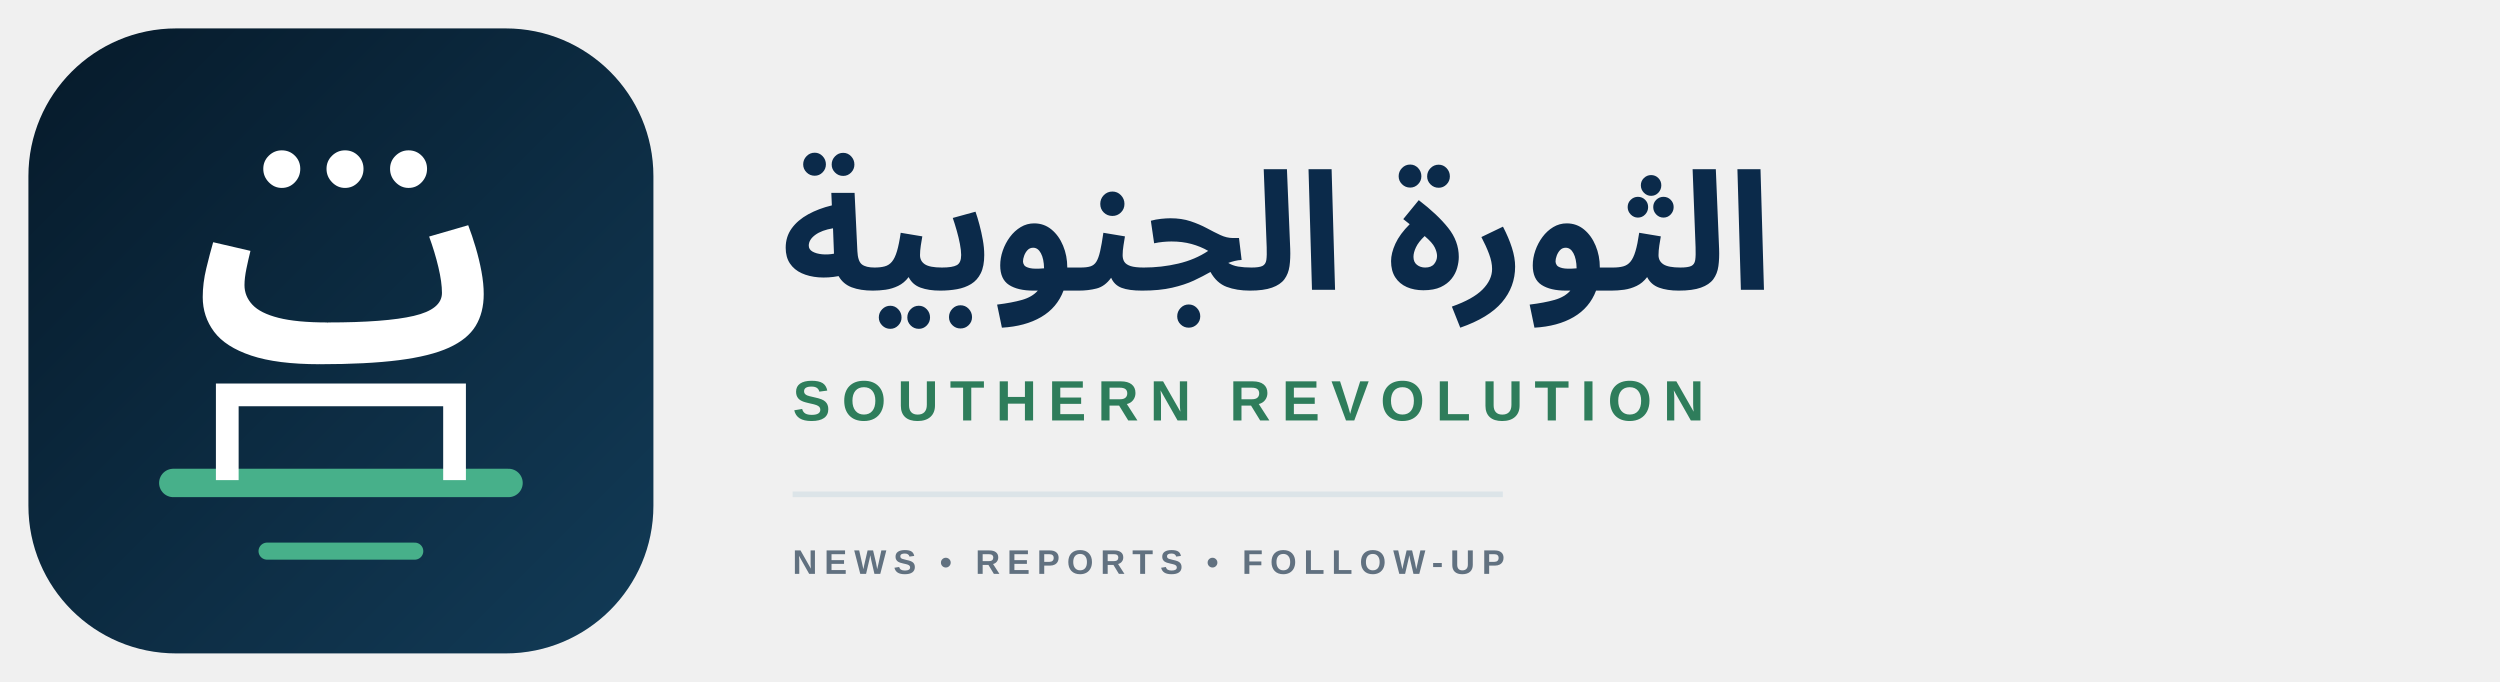
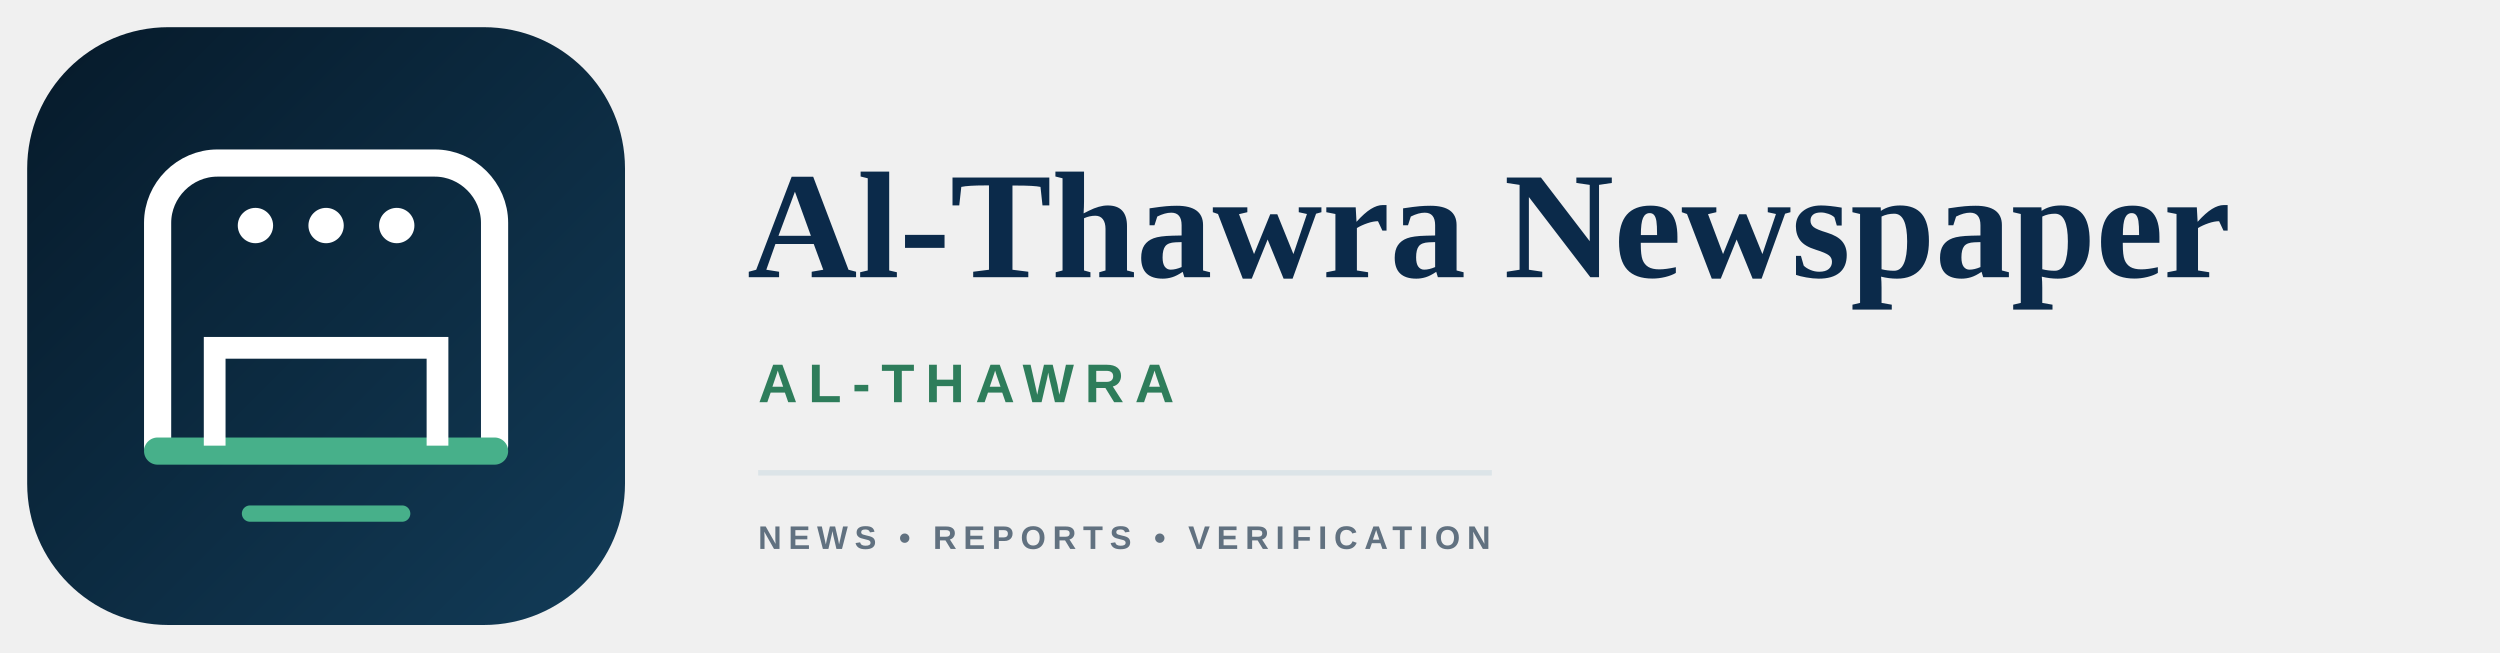
- <svg xmlns="http://www.w3.org/2000/svg" width="880" height="240" viewBox="0 0 880 240" role="img" aria-label="صحيفة الثورة الجنوبية">
+ <svg xmlns="http://www.w3.org/2000/svg" width="920" height="240" viewBox="0 0 920 240" role="img" aria-label="Al-Thawra Newspaper">
  <defs>
    <linearGradient id="g" x1="0" y1="0" x2="1" y2="1">
      <stop stop-color="#061A2A" />
      <stop offset="1" stop-color="#123B57" />
    </linearGradient>
  </defs>
  <rect x="10" y="10" width="220" height="220" rx="52" fill="url(#g)" />
-   <path d="M424 -21Q281 -21 194.5 8.0Q108 37 70.0 88.0Q32 139 32 204Q32 251 44.0 300.5Q56 350 67 388L192 359Q185 331 178.5 299.5Q172 268 172 244Q172 207 198.5 178.5Q225 150 286.0 134.5Q347 119 450 119V116L451 119Q645 119 739.5 141.0Q834 163 834 218Q834 254 822.0 304.5Q810 355 791 407L922 445Q935 411 947.0 370.5Q959 330 966.5 289.5Q974 249 974 214Q974 152 947.0 107.5Q920 63 857.5 34.5Q795 6 689.0 -7.5Q583 -21 425 -21V-20ZM509 570Q484 570 465.5 589.0Q447 608 447 634Q447 660 465.5 678.0Q484 696 509 696Q535 696 553 678.0Q571 660 571 634Q571 608 553 589.0Q535 570 509 570ZM297 570Q272 570 253.5 589.0Q235 608 235 634Q235 660 253.5 678.0Q272 696 297 696Q323 696 341 678.0Q359 660 359 634Q359 608 341 589.0Q323 570 297 570ZM722 570Q697 570 678.5 589.0Q660 608 660 634Q660 660 678.5 678.0Q697 696 722 696Q748 696 766 678.0Q784 660 784 634Q784 608 766 589.0Q748 570 722 570Z" transform="translate(68 126) scale(.105 -.105)" fill="#fff" />
-   <path d="M61 170h118" stroke="#47B08A" stroke-width="10" stroke-linecap="round" />
-   <path d="M80 169v-30h80v30" fill="none" stroke="#fff" stroke-width="8" />
-   <path d="M94 194h52" stroke="#47B08A" stroke-width="6" stroke-linecap="round" />
-   <text x="275" y="102" font-family="IBM Plex Sans Arabic, Noto Sans Arabic, Arial, sans-serif" font-size="58" font-weight="800" fill="#0B2A4A">الثورة الجنوبية</text>
-   <text x="279" y="148" font-family="IBM Plex Sans, Arial, sans-serif" font-size="20" font-weight="700" letter-spacing="4" fill="#2E7D5B">SOUTHERN REVOLUTION</text>
-   <path d="M279 174h250" stroke="#DCE4E8" stroke-width="2" />
-   <text x="279" y="202" font-family="IBM Plex Sans, Arial, sans-serif" font-size="12" font-weight="600" letter-spacing="2.5" fill="#617180">NEWS • REPORTS • FOLLOW-UP</text>
+   <path d="M58 164V82c0-12 10-22 22-22h80c12 0 22 10 22 22v82" fill="none" stroke="#fff" stroke-width="10" stroke-linecap="round" />
+   <path d="M58 166h124" stroke="#47B08A" stroke-width="10" stroke-linecap="round" />
+   <path d="M79 164v-36h82v36" fill="none" stroke="#fff" stroke-width="8" />
+   <circle cx="94" cy="83" r="6.5" fill="#fff" />
+   <circle cx="120" cy="83" r="6.5" fill="#fff" />
+   <circle cx="146" cy="83" r="6.5" fill="#fff" />
+   <path d="M92 189h56" stroke="#47B08A" stroke-width="6" stroke-linecap="round" />
+   <text x="275" y="102" font-family="Source Serif 4, Georgia, serif" font-size="56" font-weight="700" fill="#0B2A4A">Al-Thawra Newspaper</text>
+   <text x="279" y="148" font-family="IBM Plex Sans, Arial, sans-serif" font-size="20" font-weight="700" letter-spacing="4" fill="#2E7D5B">AL-THAWRA</text>
+   <path d="M279 174h270" stroke="#DCE4E8" stroke-width="2" />
+   <text x="279" y="202" font-family="IBM Plex Sans, Arial, sans-serif" font-size="12" font-weight="600" letter-spacing="2.5" fill="#617180">NEWS • REPORTS • VERIFICATION</text>
</svg>
